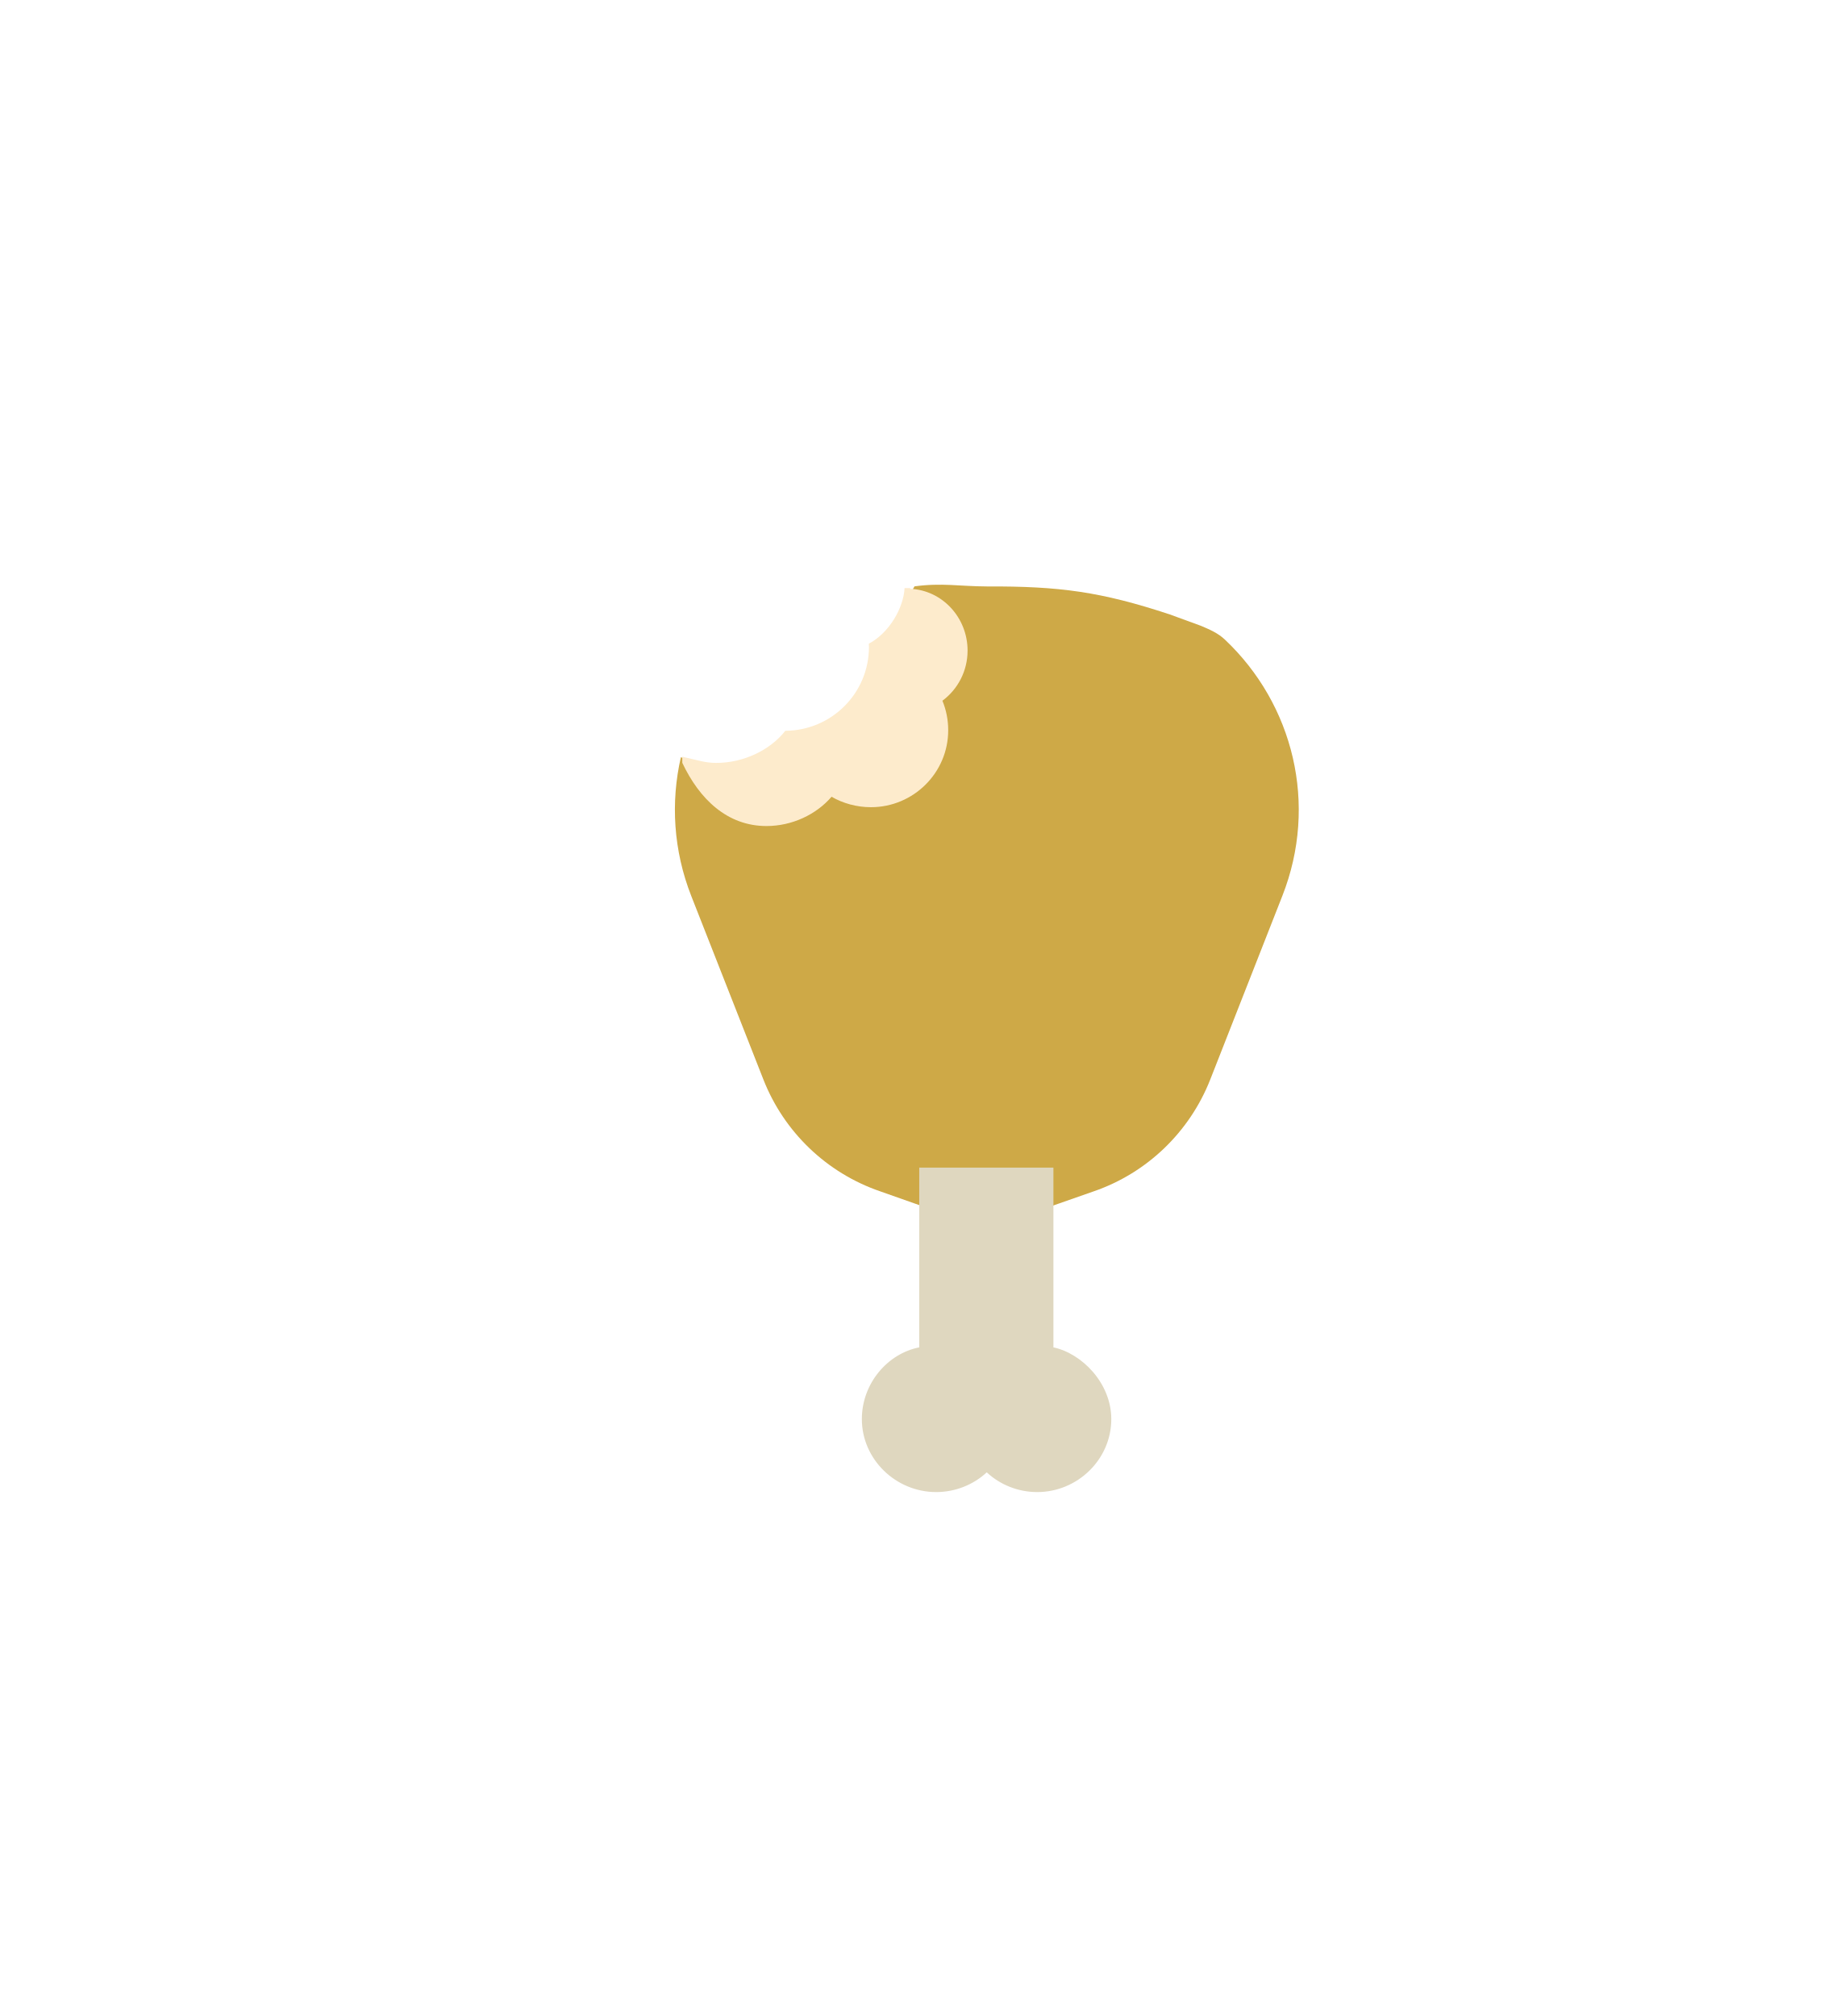
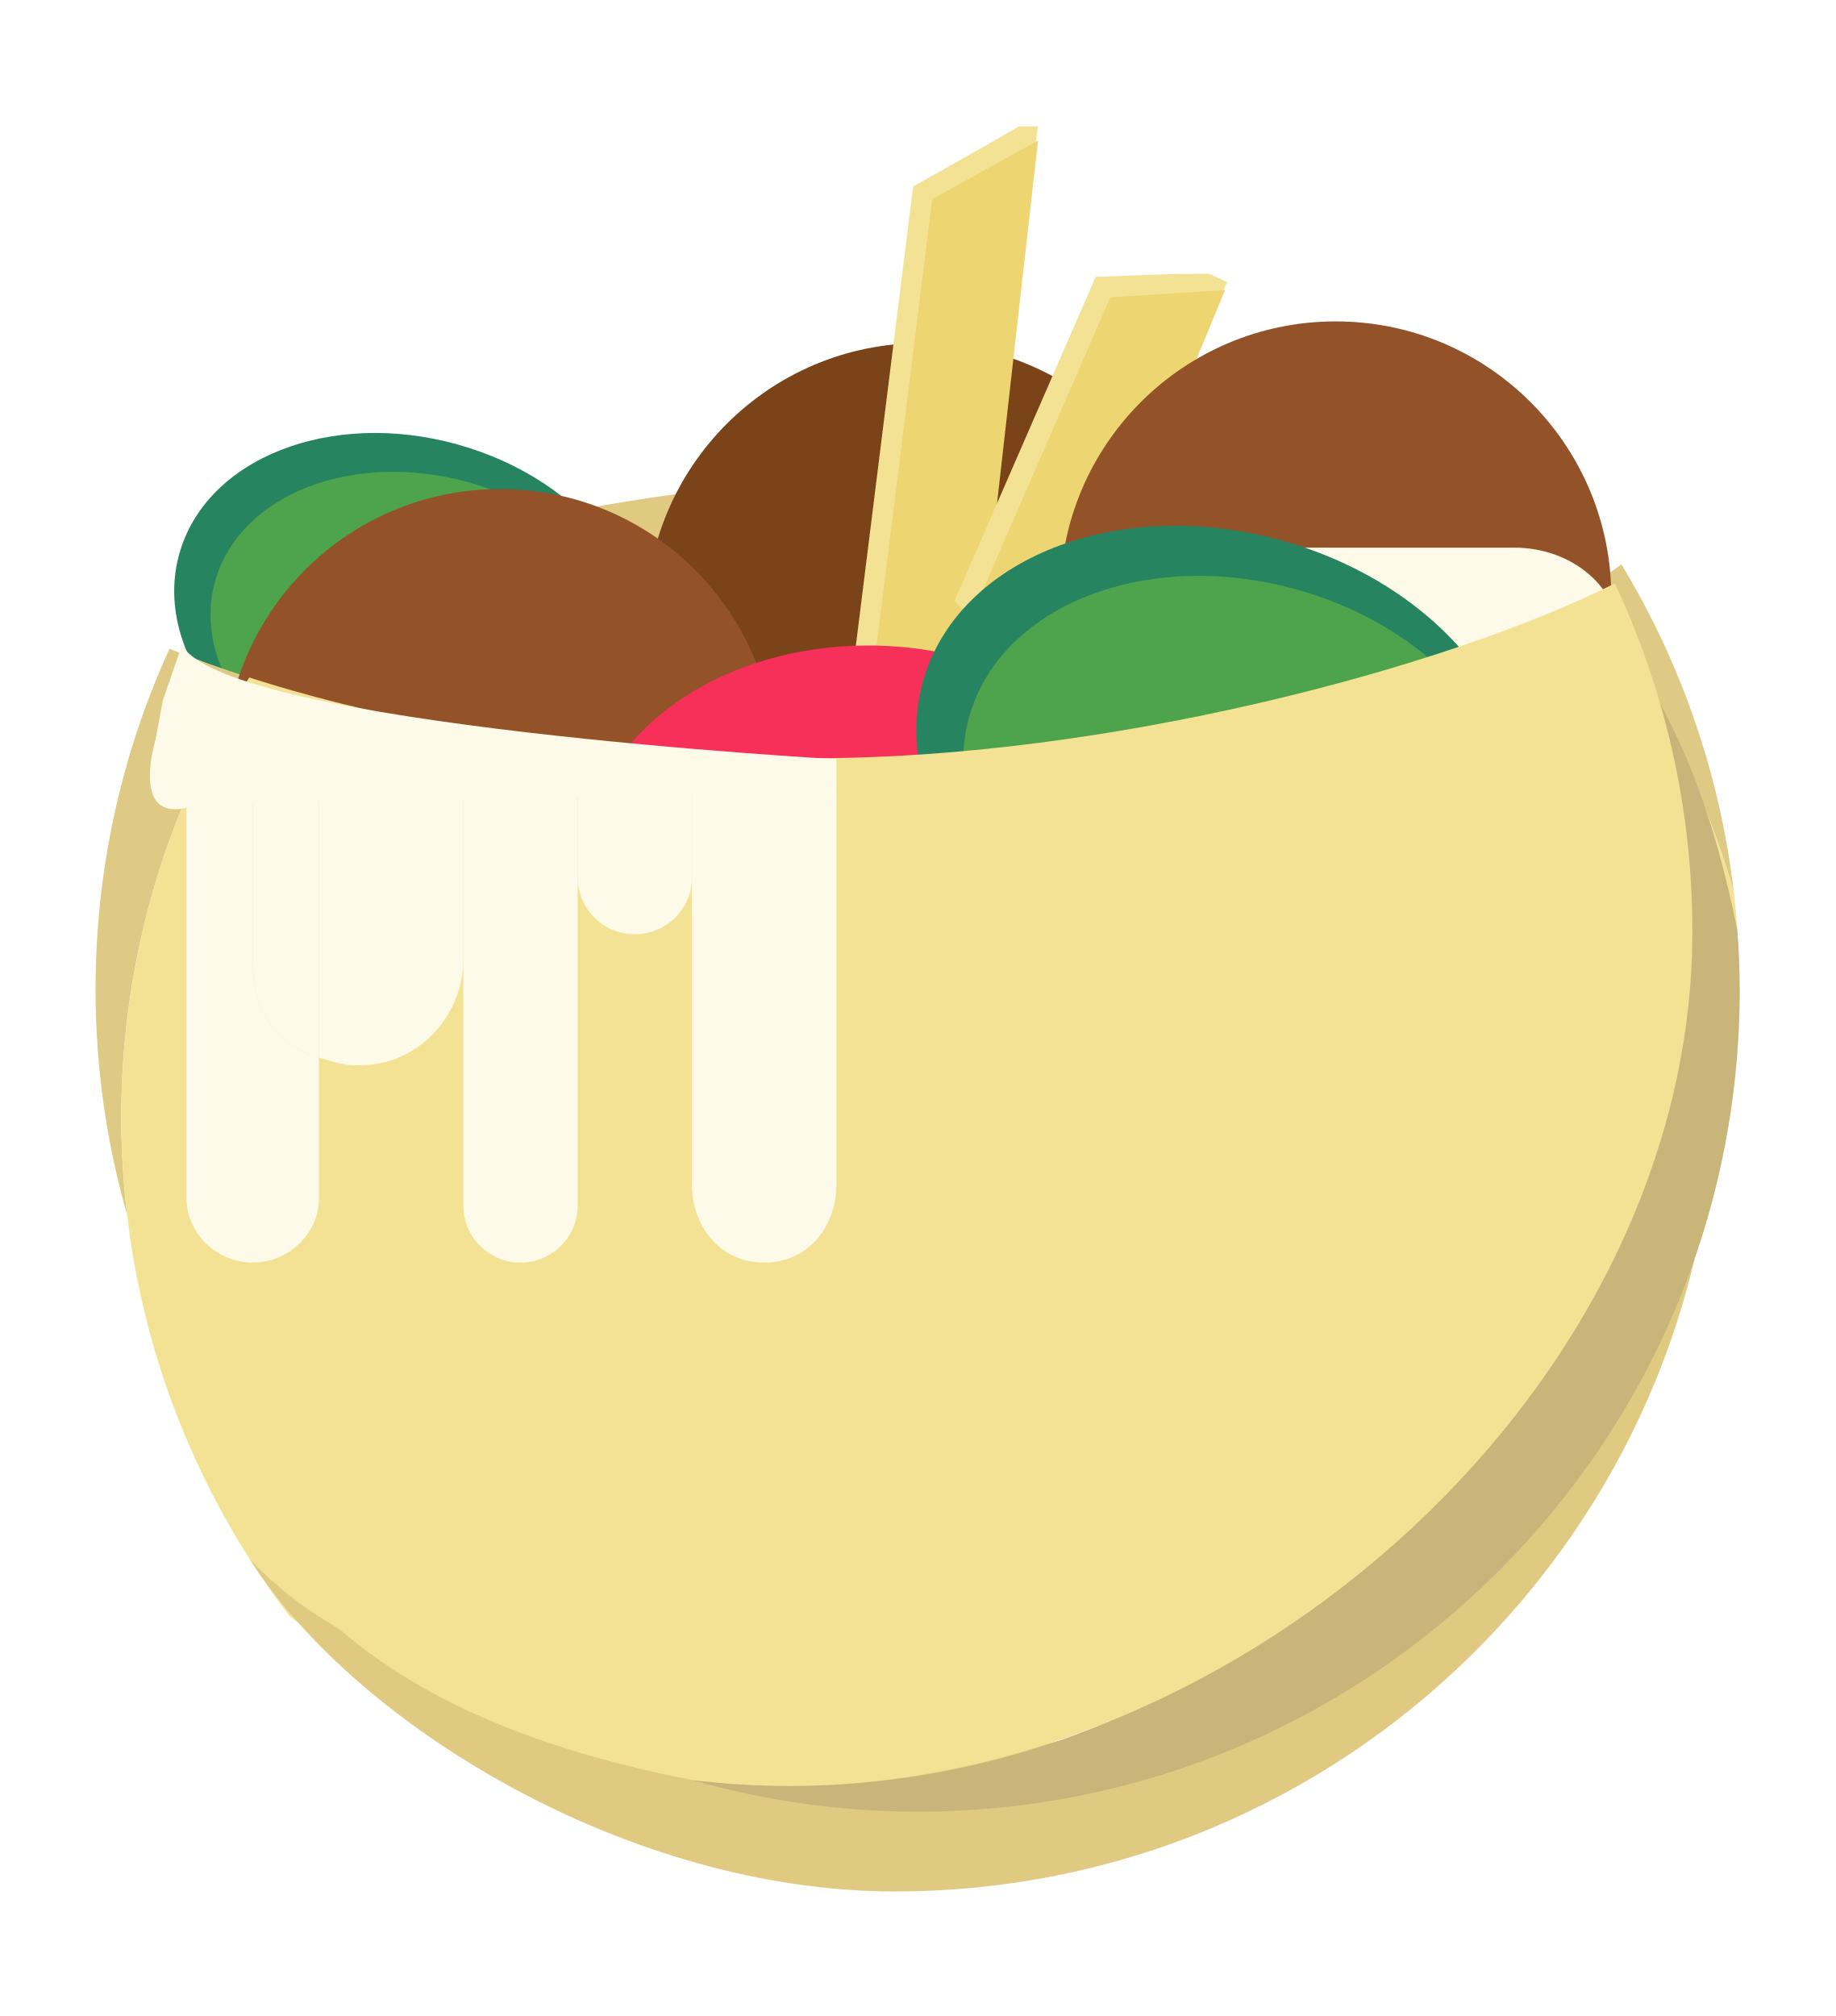
- <svg xmlns="http://www.w3.org/2000/svg" version="1.1" id="Layer_1" x="0px" y="0px" width="646.22px" height="706.165px" viewBox="0 0 646.22 706.165" enable-background="new 0 0 646.22 706.165" xml:space="preserve">
+ <svg xmlns="http://www.w3.org/2000/svg" version="1.1" id="Layer_1" x="0px" y="0px" width="305px" height="335px" viewBox="168.61 191.583 305 335" enable-background="new 168.61 191.583 305 335" xml:space="preserve">
  <g>
-     <path fill="#CEA947" d="M345.676,205.419c-9.631-0.039-15.772-1.333-25.339-0.026c0,0-9.416,14.654-6.734,42.795l-25.497,22.655   c-3.117,1.748-5.915,2.899-8.337,5.184c-12.012,11.333-15.317-1.314-41.268-10.784c-3.607,15.731-2.641,32.623,3.644,48.615   l25.264,64.277c7.223,18.385,22.144,32.709,40.822,39.135l14.786,5.217c7.342,2.531,14.966,4.514,22.648,4.514   c0.005,0,0.008,0,0.012,0s0.008,0,0.012,0c7.683,0,15.308-1.996,22.65-4.528l14.785-5.171c18.677-6.426,33.6-20.809,40.822-39.192   l25.264-64.349c12.569-31.986,3.863-67.07-20.156-89.734c-2.424-2.285-5.221-3.468-8.338-4.8l-10.922-3.995   C385.609,207.24,371.096,205.32,345.676,205.419z" />
-     <path fill="#DFD7BF" d="M322,409v62.955c-11,2.133-20.101,12.563-20.101,25.134c0,14.114,11.915,25.556,26.028,25.556   c6.75,0,13.107-2.617,17.688-6.891c0.004,0.004,0.033,0.008,0.037,0.011c0.004-0.003,0.02-0.007,0.024-0.011   c4.582,4.273,10.897,6.891,17.646,6.891c14.114,0,25.951-11.441,25.951-25.556c0-12.571-10.273-23.001-20.273-25.134V409H322z" />
-     <path fill="#FDEBCC" d="M338.931,227.893c0-11.614-8.899-21.145-20.05-21.639c-0.027-0.055-0.046-0.254-0.073-0.254h-1.944   c-0.393,7-5.348,15.659-12.528,19.474c0.016,0.433,0.048,0.694,0.048,1.134c0,16.211-13.098,29.277-29.29,29.369   c-5.396,6.867-14.746,11.252-24.156,11.252c-3.87,0-5.938-0.808-11.938-2.168v2.144c6,12.722,15.756,22.138,29.493,22.138   c8.924,0,17.397-3.989,22.799-10.258c3.981,2.32,8.851,3.661,13.792,3.661c14.876,0,27.061-12.062,27.061-26.938   c0-3.675-0.705-7.167-2.03-10.356C335.422,241.531,338.931,235.136,338.931,227.893z" />
+     <path fill="#E0C981" d="M204.042,296.617c-0.85,0.465-1.718,0.924-2.544,1.4c25.062,30.203,62.874,49.441,105.186,49.441   c48.524,0,91.103-25.316,115.343-63.443c-26.268-8.422-58.78-13.408-93.996-13.408c-47.742,0-90.509,9.172-119.474,23.648   c2.455,5.242,5.199,10.326,8.272,15.178C212.281,305.455,208.032,301.152,204.042,296.617z" />
+     <circle fill="#7A4418" cx="321.773" cy="294.402" r="45.805" />
+     <g>
+       <polygon fill="#F4E294" points="309.7,308.018 320.356,222.578 332.267,215.857 337.948,212.583 341.121,212.583 326.402,314.859       " />
+       <polygon fill="#EDD672" points="312.874,310.102 323.529,224.664 341.121,214.928 329.576,317.072   " />
+     </g>
+     <g>
+       <polygon fill="#F4E294" points="327.234,291.455 350.699,237.59 363.515,237.115 369.578,237.063 372.558,238.496     341.005,305.885   " />
+       <polygon fill="#EDD672" points="329.667,294.846 353.134,240.98 372.201,239.789 343.531,308.941   " />
+     </g>
+     <g>
+       <path fill="#268461" d="M274.829,304.885c4.426-15.924-9.096-33.588-30.203-39.453c-21.102-5.865-41.801,2.287-46.227,18.211    c-4.423,15.922,9.099,33.584,30.203,39.449S270.406,320.805,274.829,304.885z" />
+       <path fill="#4DA44D" d="M204.358,288.188c4.013-14.441,22.876-21.811,42.128-16.459c19.258,5.352,31.611,21.395,27.599,35.836    c-4.016,14.441-22.878,21.811-42.131,16.459C212.702,318.672,200.345,302.627,204.358,288.188z" />
+     </g>
+     <path fill="#DECA85" d="M210.039,304.164c-4.628-1.484-9.048-3.076-13.269-4.771c-7.862,17.252-12.282,36.408-12.282,56.606   c0,13.002,1.854,25.568,5.249,37.486c-0.621-5.295-0.979-10.674-0.979-16.141C188.758,350.412,196.583,325.322,210.039,304.164z" />
+     <path fill="#DECA85" d="M456.753,339.857c-2.326-19.752-8.836-38.221-18.666-54.467c-2.365,1.635-4.854,3.232-7.522,4.771   C442.49,304.539,451.496,321.408,456.753,339.857z" />
+     <path fill="#F4E294" d="M189.737,393.485c2.931,24.883,12.532,47.713,26.993,66.658c18.986,14.572,41.898,24.277,66.89,27.225   C238.319,474.461,202.643,438.786,189.737,393.485z" />
+     <path fill="#F4E294" d="M428.021,291.563c13.652,15.535,23.833,34.176,29.332,54.75c-0.152-2.164-0.35-4.316-0.6-6.455   c-5.258-18.449-14.264-35.318-26.188-49.695C429.739,290.637,428.873,291.098,428.021,291.563z" />
+     <path fill="#E0C981" d="M449.649,347.914c0,75.456-61.167,136.624-136.621,136.624c-13.008,0-25.574-1.857-37.491-5.254   c-25.402-6.586-49.402-11.586-65.402-28.586c17.5,27.5,62.843,55.188,107.162,55.188c74.707,0,135.373-59.973,136.564-134.398   c-0.168-11.484-1.752-22.627-4.591-33.258C449.496,341.432,449.649,344.654,449.649,347.914z" />
+     <path fill="#C9B479" d="M423.505,293.922c8.23,17.564,12.88,37.129,12.88,57.805c0,75.456-61.169,136.624-136.621,136.624   c-5.467,0-10.846-0.357-16.145-0.982c11.917,3.396,24.483,5.254,37.491,5.254c75.454,0,136.621-61.17,136.621-136.623   c0-3.262-0.152-6.485-0.379-9.686c-4.719-23.615-12.066-40.58-25.719-56.115C430.168,290.998,425.05,293.152,423.505,293.922z" />
+     <path fill="#F4E294" d="M415.234,278.746c3.072,4.854,5.816,9.936,8.271,15.176c1.545-0.77,3.05-1.559,4.516-2.359   C424.032,287.025,419.783,282.725,415.234,278.746z" />
+     <path fill="#935227" d="M297.526,318.65c0,25.297-20.511,45.807-45.807,45.807s-45.804-20.51-45.804-45.807   c0-25.293,20.508-45.803,45.804-45.803S297.526,293.357,297.526,318.65z" />
+     <path fill="#935227" d="M436.385,290.797c0,25.293-20.507,45.803-45.804,45.803c-25.296,0-45.806-20.51-45.806-45.803   c0-25.297,20.51-45.807,45.806-45.807C415.878,244.99,436.385,265.5,436.385,290.797z" />
+     <ellipse fill="#F7305A" cx="312.919" cy="333.875" rx="46.702" ry="35.026" />
+     <path fill="#FEFAE9" d="M437.753,297.582c0,8.307-7.841,15.001-17.514,15.001h-45.803c-9.672,0-17.514-6.694-17.514-15.001l0,0   c0-8.307,7.842-14.999,17.514-14.999h45.803C429.913,282.583,437.753,289.275,437.753,297.582L437.753,297.582z" />
+     <g>
+       <path fill="#268461" d="M420.617,332.316c5.713-20.553-11.74-43.348-38.98-50.918c-27.238-7.57-53.953,2.949-59.665,23.502    c-5.709,20.549,11.743,43.346,38.983,50.917C388.193,363.385,414.908,352.865,420.617,332.316z" />
+       <path fill="#4DA44D" d="M329.662,310.766c5.182-18.637,29.525-28.148,54.373-21.242c24.855,6.906,40.8,27.613,35.621,46.254    c-5.18,18.637-29.526,28.149-54.375,21.241C340.431,350.111,324.484,329.404,329.662,310.766z" />
+     </g>
+     <path fill="#F4E294" d="M283.62,487.368c5.299,0.625,10.678,0.982,16.145,0.982c75.452,0,150.093-66.557,150.093-142.012   c0-20.676-4.649-40.24-12.879-57.805c-28.965,14.477-85.201,29.039-132.945,29.039c-35.216,0-67.727-4.986-93.994-13.408   c-13.455,21.158-21.28,46.248-21.28,73.18c0,5.467,0.357,10.846,0.979,16.141C202.643,438.786,213.634,473.698,283.62,487.368z" />
+     <g>
+       <g>
+         <path fill="#FEFAE9" d="M283.61,337.34v51c0,7.207,4.796,13.047,12,13.047s12-5.84,12-13.047v-65.758h-24V337.34z" />
+         <path fill="#FEFAE9" d="M210.61,350.98v-28.398h-6.991c-1.002,0-3.009,0.443-4.009,0.373v67.758c0,5.896,5.104,10.674,11,10.674     s11-4.777,11-10.674v-23.391C213.61,365.075,210.61,358.614,210.61,350.98z" />
+         <path fill="#FEFAE9" d="M221.61,322.583v44.74c2,0.549,3.866,1.26,5.729,1.26h1.187c9.498,0,17.084-8.104,17.084-17.602v-28.398     H221.61z" />
+         <path fill="#FEFAE9" d="M210.61,322.583v28.398c0,7.633,3,14.094,11,16.342v-44.74H210.61z" />
+         <path fill="#FEFAE9" d="M245.61,322.583v28.398v40.92c0,5.238,4.259,9.486,9.5,9.486s9.5-4.248,9.5-9.486V337.34v-14.757H245.61z     " />
+         <path fill="#FEFAE9" d="M264.61,322.583v14.757c0,5.238,4.259,9.488,9.5,9.488s9.5-4.25,9.5-9.488v-14.757H264.61z" />
+       </g>
+       <path fill="#FEFAE9" d="M194.463,314.504c0,0-4.409,14.156,5.782,11.119c2.847-0.848,107.365-2.498,107.365-2.498v-5.387    c0,0-101.168-5.588-108.756-18.963l-3.182,9.188L194.463,314.504z" />
+     </g>
  </g>
</svg>
